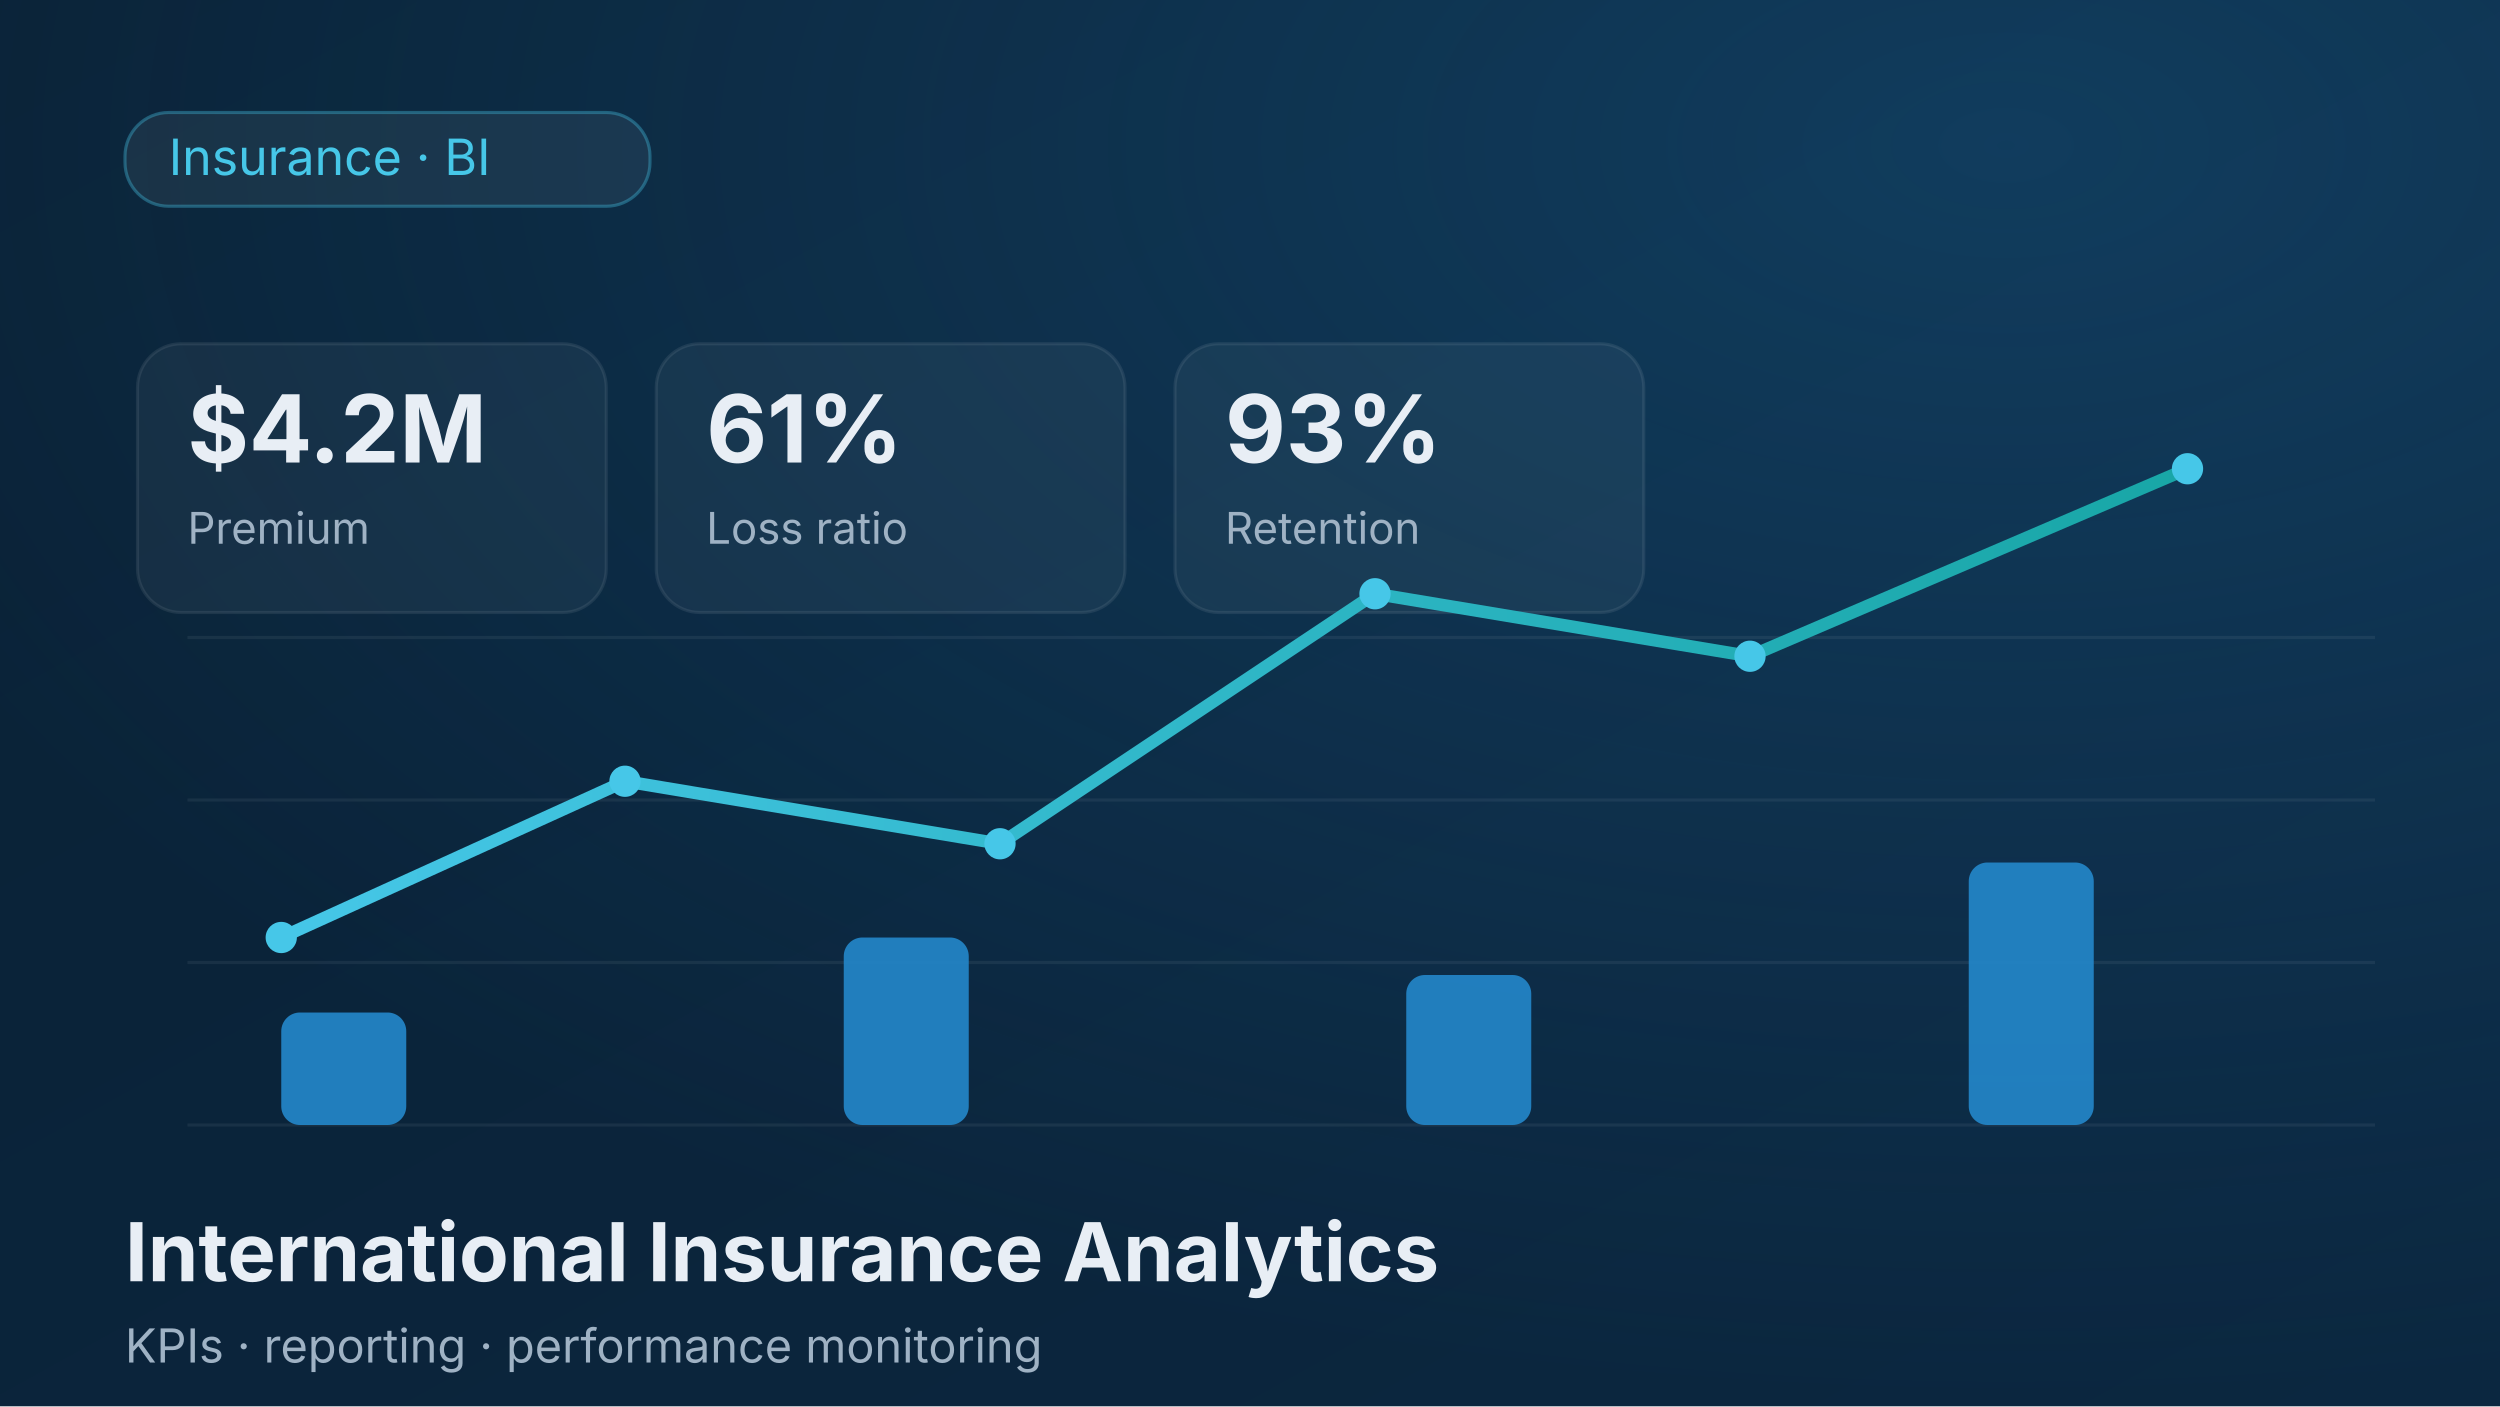
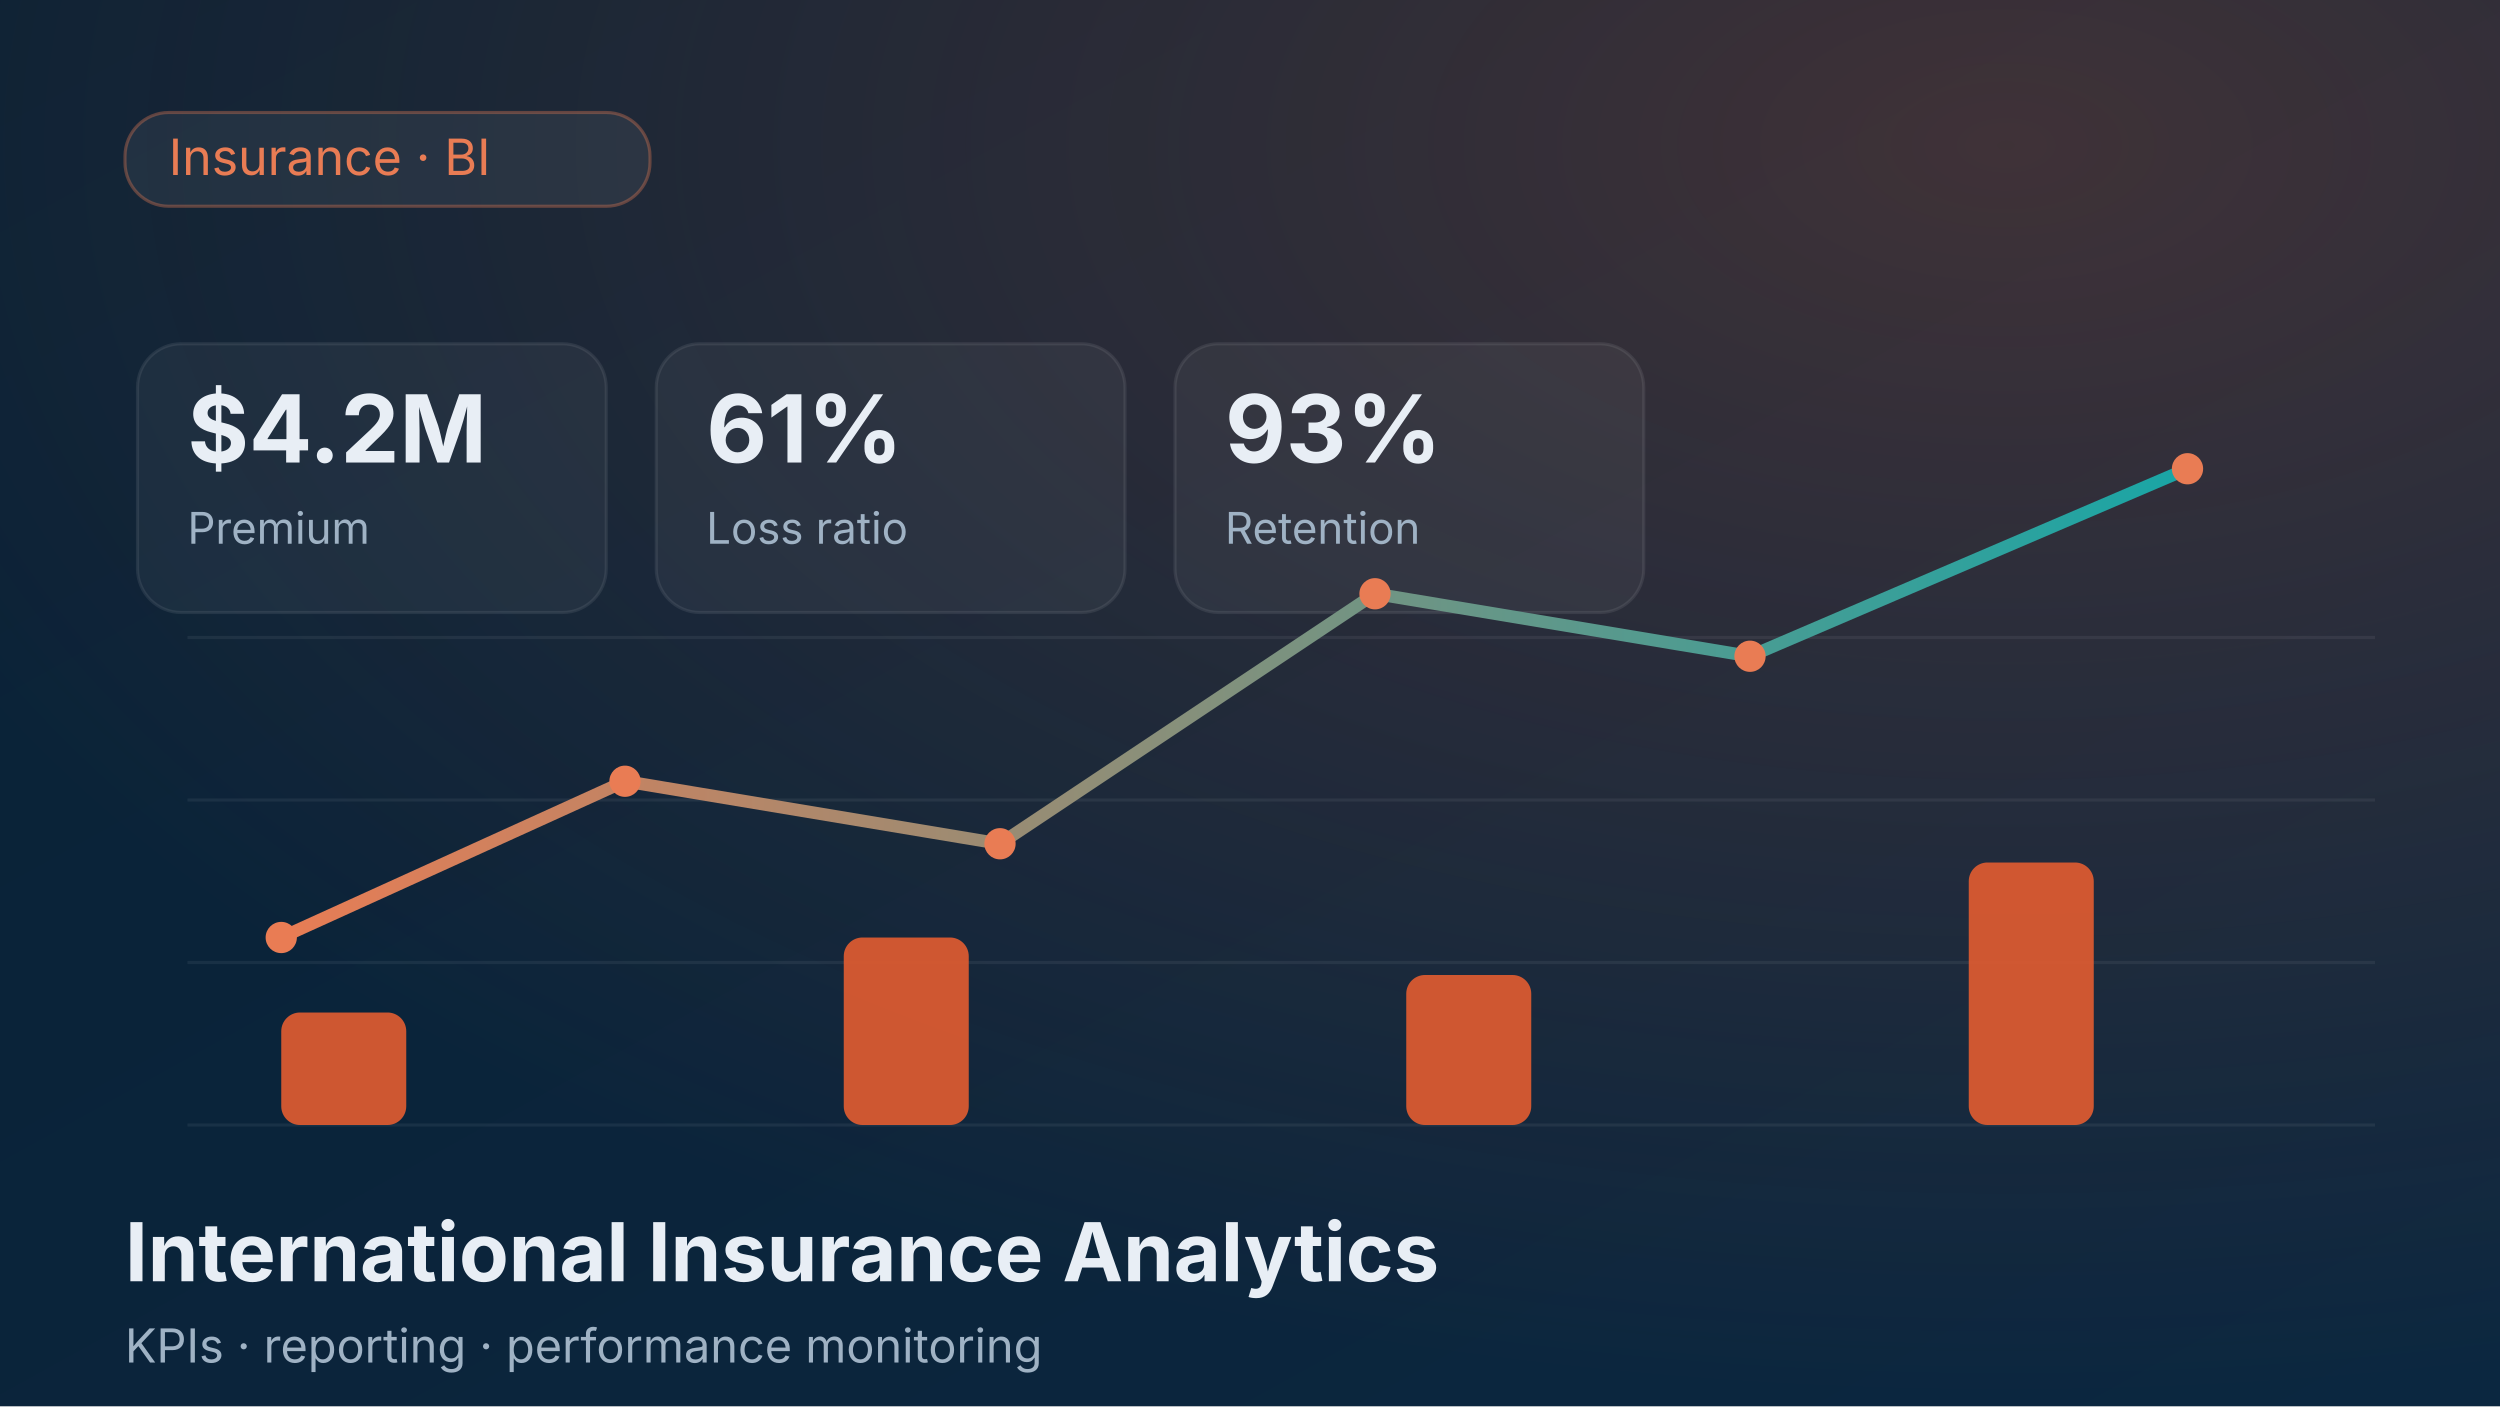
<svg xmlns="http://www.w3.org/2000/svg" viewBox="0 0 800 450" width="800" height="450" role="img" aria-label="Insurance analytics">
  <defs>
    <linearGradient id="bg" x1="0" y1="0" x2="1" y2="1">
      <stop offset="0" stop-color="#0a2135" />
      <stop offset="1" stop-color="#0b2740" />
    </linearGradient>
    <linearGradient id="ac" x1="0" y1="0" x2="1" y2="0">
-       <stop offset="0" stop-color="#46c7e8" />
+       <stop offset="0" stop-color="#e97c54" />
      <stop offset="1" stop-color="#18a6a6" />
    </linearGradient>
    <radialGradient id="glow" cx="0.8" cy="0.1" r="0.9">
-       <stop offset="0" stop-color="#2386c8" stop-opacity="0.25" />
-       <stop offset="1" stop-color="#2386c8" stop-opacity="0" />
+       <stop offset="0" stop-color="#de5c30" stop-opacity="0.25" />
+       <stop offset="1" stop-color="#de5c30" stop-opacity="0" />
    </radialGradient>
  </defs>
  <rect width="800" height="450" fill="url(#bg)" />
  <rect width="800" height="450" fill="url(#glow)" />
-   <rect x="40" y="36" rx="14" ry="14" width="168" height="30" fill="#ffffff" fill-opacity="0.06" stroke="#46c7e8" stroke-opacity="0.35" />
-   <text x="54" y="56" font-family="Inter,Arial" font-size="16" fill="#46c7e8">Insurance · BI</text>
+   <rect x="40" y="36" rx="14" ry="14" width="168" height="30" fill="#ffffff" fill-opacity="0.06" stroke="#e97c54" stroke-opacity="0.35" />
+   <text x="54" y="56" font-family="Inter,Arial" font-size="16" fill="#e97c54">Insurance · BI</text>
  <line x1="60" y1="360" x2="760" y2="360" stroke="#ffffff" stroke-opacity="0.06" />
  <line x1="60" y1="308" x2="760" y2="308" stroke="#ffffff" stroke-opacity="0.06" />
  <line x1="60" y1="256" x2="760" y2="256" stroke="#ffffff" stroke-opacity="0.06" />
  <line x1="60" y1="204" x2="760" y2="204" stroke="#ffffff" stroke-opacity="0.06" />
  <rect x="44" y="110" width="150" height="86" rx="14" fill="#ffffff" fill-opacity="0.05" stroke="#ffffff" stroke-opacity="0.08" />
  <text x="60" y="148" font-family="Inter,Arial" font-weight="700" font-size="30" fill="#e8eef5">$4.2M</text>
  <text x="60" y="174" font-family="Inter,Arial" font-size="14" fill="#9fb2c4">Premium</text>
  <rect x="210" y="110" width="150" height="86" rx="14" fill="#ffffff" fill-opacity="0.05" stroke="#ffffff" stroke-opacity="0.08" />
  <text x="226" y="148" font-family="Inter,Arial" font-weight="700" font-size="30" fill="#e8eef5">61%</text>
  <text x="226" y="174" font-family="Inter,Arial" font-size="14" fill="#9fb2c4">Loss ratio</text>
  <rect x="376" y="110" width="150" height="86" rx="14" fill="#ffffff" fill-opacity="0.05" stroke="#ffffff" stroke-opacity="0.08" />
  <text x="392" y="148" font-family="Inter,Arial" font-weight="700" font-size="30" fill="#e8eef5">93%</text>
  <text x="392" y="174" font-family="Inter,Arial" font-size="14" fill="#9fb2c4">Retention</text>
  <path d="M 90,300 L 200,250 L 320,270 L 440,190 L 560,210 L 700,150" fill="none" stroke="url(#ac)" stroke-width="4" />
-   <circle cx="90" cy="300" r="5" fill="#46c7e8" />
-   <circle cx="200" cy="250" r="5" fill="#46c7e8" />
-   <circle cx="320" cy="270" r="5" fill="#46c7e8" />
-   <circle cx="440" cy="190" r="5" fill="#46c7e8" />
-   <circle cx="560" cy="210" r="5" fill="#46c7e8" />
-   <circle cx="700" cy="150" r="5" fill="#46c7e8" />
-   <rect x="90" y="324" width="40" height="36" rx="6" fill="#2386c8" fill-opacity="0.92" />
-   <rect x="270" y="300" width="40" height="60" rx="6" fill="#2386c8" fill-opacity="0.92" />
-   <rect x="450" y="312" width="40" height="48" rx="6" fill="#2386c8" fill-opacity="0.92" />
-   <rect x="630" y="276" width="40" height="84" rx="6" fill="#2386c8" fill-opacity="0.92" />
+   <circle cx="90" cy="300" r="5" fill="#e97c54" />
+   <circle cx="200" cy="250" r="5" fill="#e97c54" />
+   <circle cx="320" cy="270" r="5" fill="#e97c54" />
+   <circle cx="440" cy="190" r="5" fill="#e97c54" />
+   <circle cx="560" cy="210" r="5" fill="#e97c54" />
+   <circle cx="700" cy="150" r="5" fill="#e97c54" />
+   <rect x="90" y="324" width="40" height="36" rx="6" fill="#de5c30" fill-opacity="0.92" />
+   <rect x="270" y="300" width="40" height="60" rx="6" fill="#de5c30" fill-opacity="0.92" />
+   <rect x="450" y="312" width="40" height="48" rx="6" fill="#de5c30" fill-opacity="0.92" />
+   <rect x="630" y="276" width="40" height="84" rx="6" fill="#de5c30" fill-opacity="0.92" />
  <text x="40" y="410" font-family="Inter,Arial" font-weight="700" font-size="26" fill="#e8eef5">International Insurance Analytics</text>
  <text x="40" y="436" font-family="Inter,Arial" font-size="15" fill="#9fb2c4">KPIs · reporting · performance monitoring</text>
</svg>
